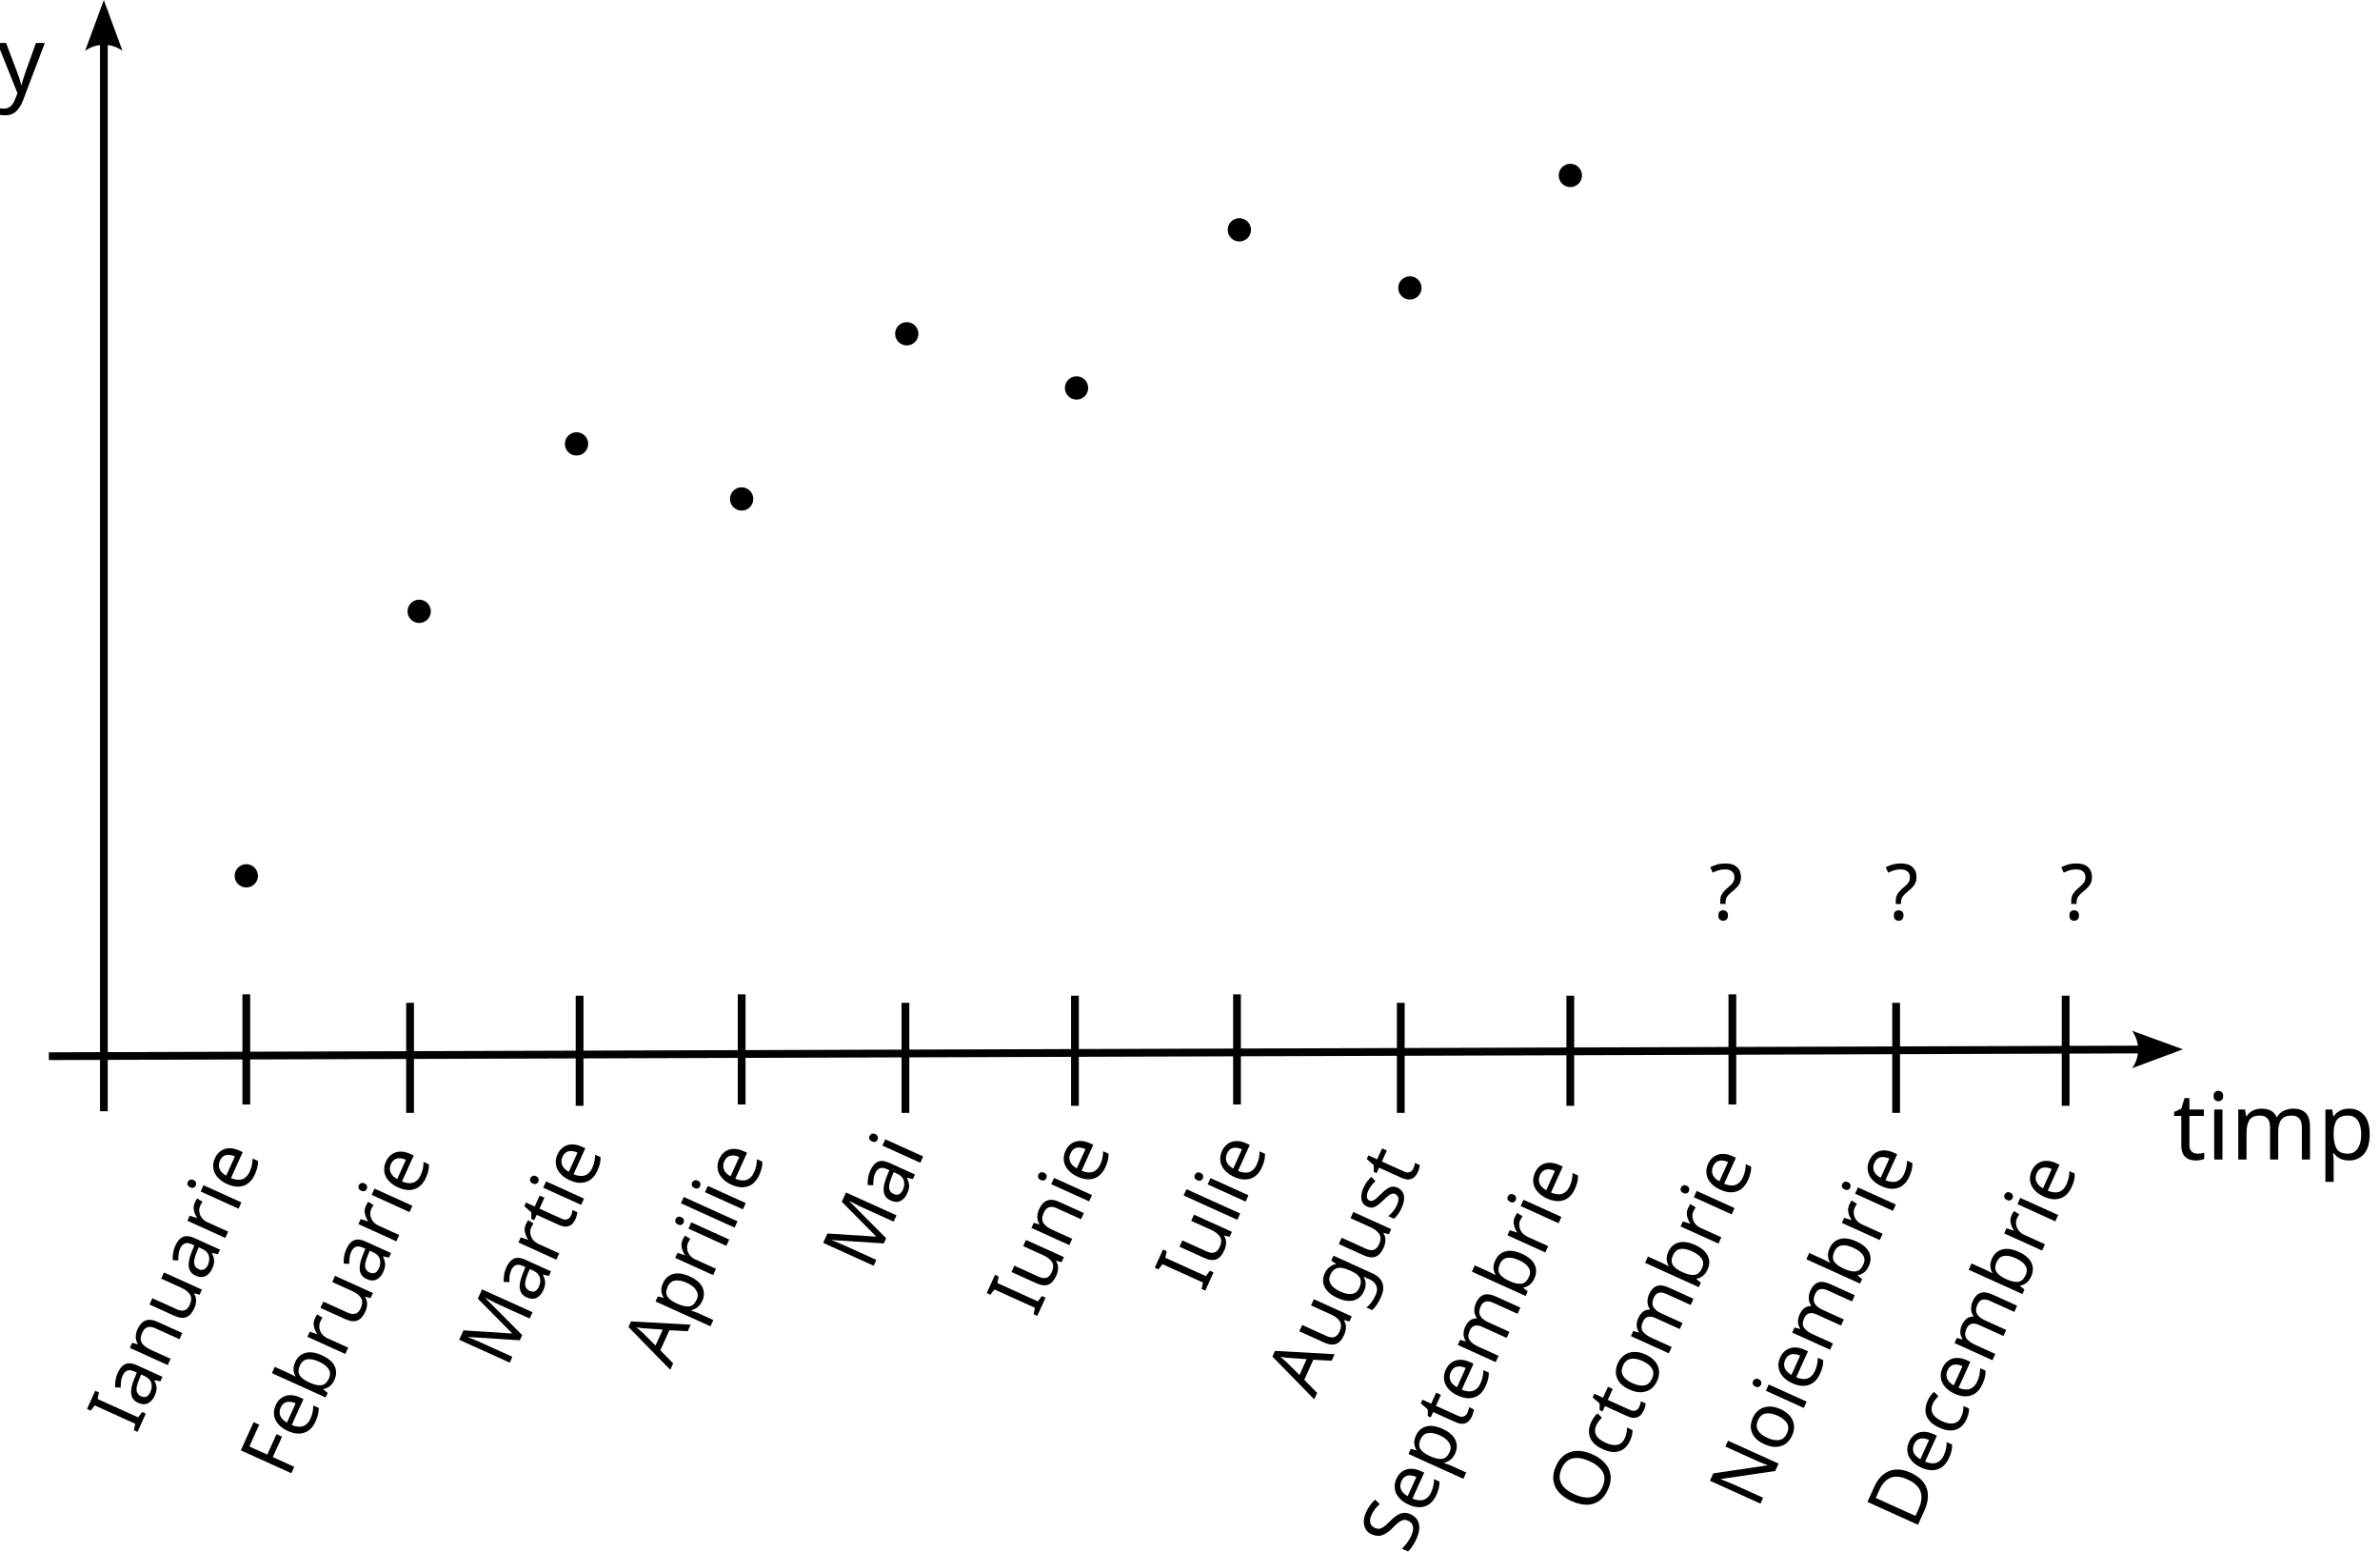
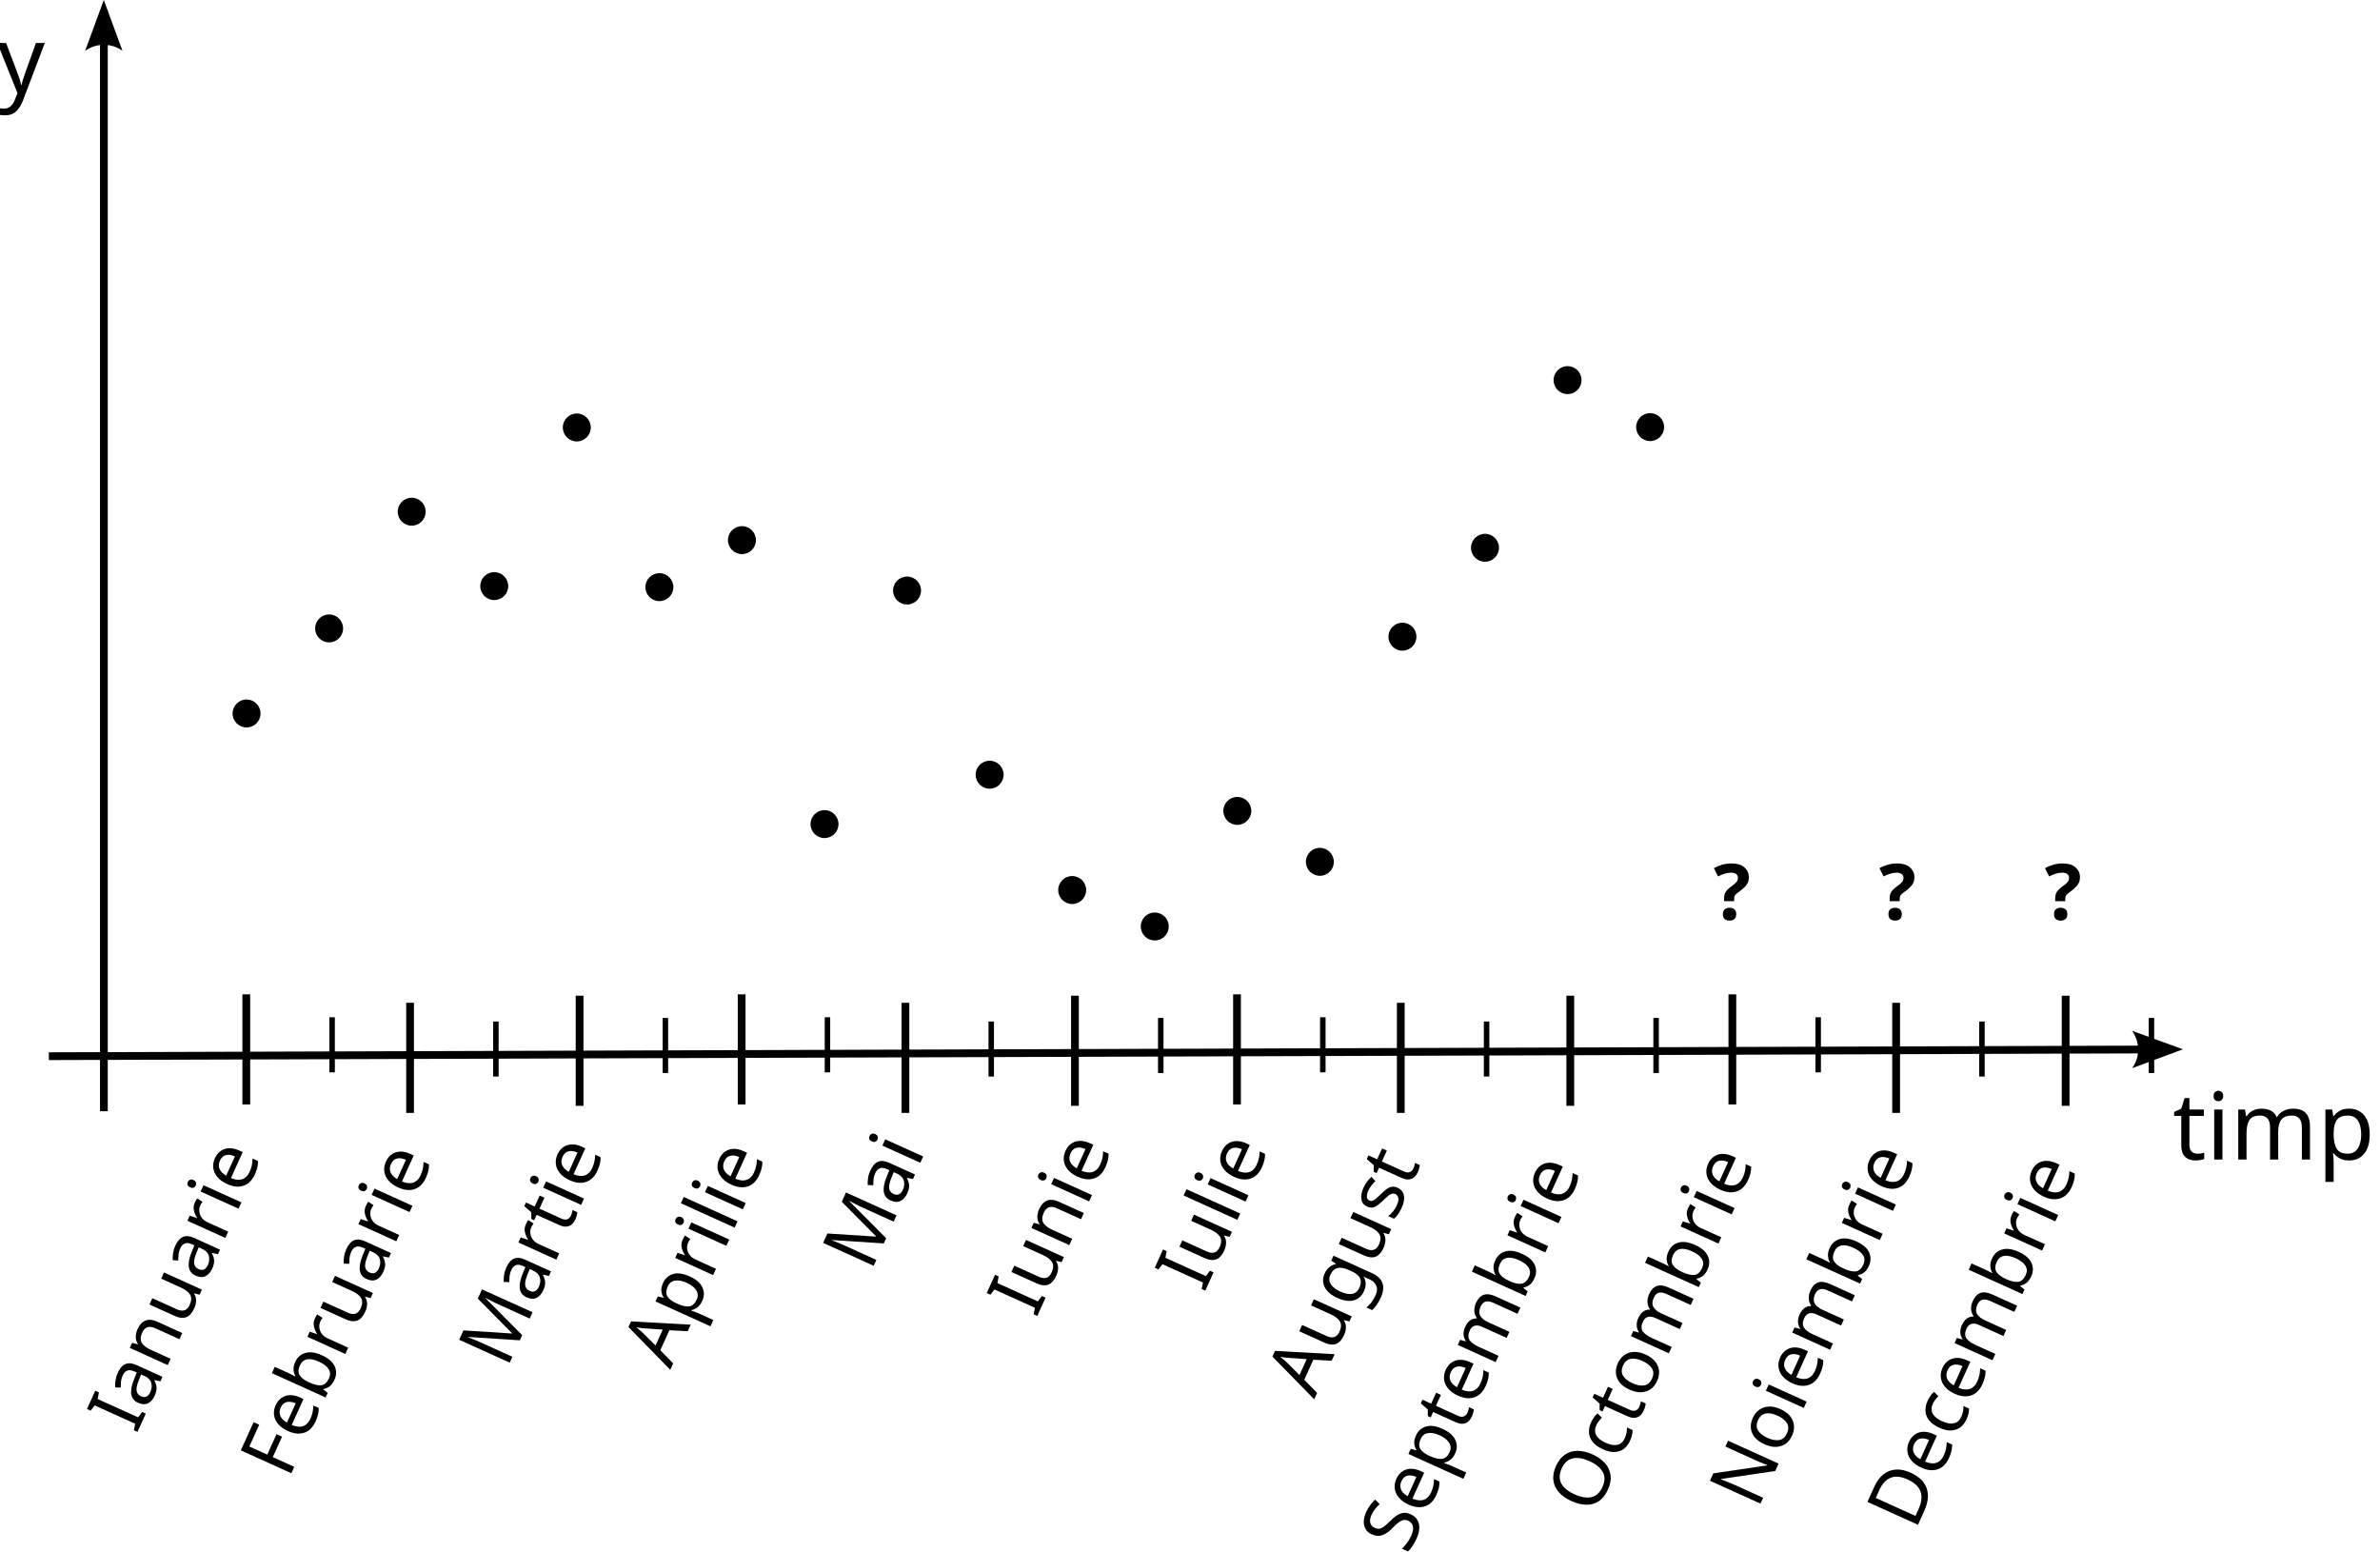
<svg xmlns="http://www.w3.org/2000/svg" width="306.439" height="199.748" id="svg2" version="1.0">
  <defs id="defs4">
    <marker orient="auto" refY="0" refX="0" id="Arrow2Mend" style="overflow:visible">
      <path id="path3798" style="fill-rule:evenodd;stroke-width:0.625;stroke-linejoin:round" d="M 8.719,4.034 -2.207,0.016 8.719,-4.002 c -1.745,2.372 -1.735,5.617 -6e-7,8.035 z" transform="scale(-0.6,-0.6)" />
    </marker>
    <marker orient="auto" refY="0" refX="0" id="Arrow2Mend-2" style="overflow:visible">
      <path id="path3798-2" style="fill-rule:evenodd;stroke-width:0.625;stroke-linejoin:round" d="M 8.719,4.034 -2.207,0.016 8.719,-4.002 c -1.745,2.372 -1.735,5.617 -6e-7,8.035 z" transform="scale(-0.6,-0.6)" />
    </marker>
  </defs>
  <g id="layer1" transform="translate(-280.0989,-754.273)">
    <path style="fill:none;stroke:#000000;stroke-width:0.999;stroke-linecap:butt;stroke-linejoin:miter;stroke-miterlimit:4;stroke-opacity:1;stroke-dasharray:none;marker-end:url(#Arrow2Mend)" d="m 293.474,897.329 0,-141.732" id="path2995" />
    <path style="fill:none;stroke:#000000;stroke-width:0.999;stroke-linecap:butt;stroke-linejoin:miter;stroke-miterlimit:4;stroke-opacity:1;stroke-dasharray:none;marker-end:url(#Arrow2Mend)" d="m 286.387,890.242 273.455,-0.872" id="path2995-3" />
    <text xml:space="preserve" style="font-size:12px;font-style:normal;font-weight:normal;line-height:125%;letter-spacing:0px;word-spacing:0px;fill:#000000;fill-opacity:1;stroke:none;font-family:Sans" x="279.741" y="766.243" id="text7494">
      <tspan id="tspan7496" x="279.741" y="766.243">y</tspan>
    </text>
    <text xml:space="preserve" style="font-size:10px;font-style:normal;font-weight:normal;line-height:125%;letter-spacing:0px;word-spacing:0px;fill:#000000;fill-opacity:1;stroke:none;font-family:Sans" x="-732.633" y="658.417" id="text3480" transform="matrix(0.4124428,-0.9109835,0.9109835,0.4124428,0,0)">
      <tspan id="tspan3482" x="-732.633" y="658.417">Ianuarie</tspan>
    </text>
    <text xml:space="preserve" style="font-size:20px;font-style:normal;font-weight:normal;line-height:125%;letter-spacing:0px;word-spacing:0px;fill:#000000;fill-opacity:1;stroke:none;font-family:Sans" x="-729.877" y="678.655" id="text3484" transform="matrix(0.4124428,-0.9109835,0.9109835,0.4124428,0,0)">
      <tspan id="tspan3486" x="-729.877" y="678.655" style="font-size:10px">Februarie</tspan>
    </text>
    <text xml:space="preserve" style="font-size:10px;font-style:normal;font-weight:normal;line-height:125%;letter-spacing:0px;word-spacing:0px;fill:#000000;fill-opacity:1;stroke:none;font-family:Sans" x="-705.314" y="698.397" id="text3488" transform="matrix(0.4124428,-0.9109835,0.9109835,0.4124428,0,0)">
      <tspan id="tspan3490" x="-705.314" y="698.397">Martie</tspan>
    </text>
    <text xml:space="preserve" style="font-size:10px;font-style:normal;font-weight:normal;line-height:125%;letter-spacing:0px;word-spacing:0px;fill:#000000;fill-opacity:1;stroke:none;font-family:Sans" x="-696.655" y="717.608" id="text3492" transform="matrix(0.4124428,-0.9109835,0.9109835,0.4124428,0,0)">
      <tspan id="tspan3494" x="-696.655" y="717.608">Aprilie</tspan>
    </text>
    <text xml:space="preserve" style="font-size:10px;font-style:normal;font-weight:normal;line-height:125%;letter-spacing:0px;word-spacing:0px;fill:#000000;fill-opacity:1;stroke:none;font-family:Sans" x="-674.62" y="735.943" id="text3496" transform="matrix(0.4124428,-0.9109835,0.9109835,0.4124428,0,0)">
      <tspan id="tspan3498" x="-674.62" y="735.943">Mai</tspan>
    </text>
    <text xml:space="preserve" style="font-size:10px;font-style:normal;font-weight:normal;line-height:125%;letter-spacing:0px;word-spacing:0px;fill:#000000;fill-opacity:1;stroke:none;font-family:Sans" x="-671.253" y="757.796" id="text3500" transform="matrix(0.4124428,-0.9109835,0.9109835,0.4124428,0,0)">
      <tspan id="tspan3502" x="-671.253" y="757.796">Iunie</tspan>
    </text>
    <text xml:space="preserve" style="font-size:10px;font-style:normal;font-weight:normal;line-height:125%;letter-spacing:0px;word-spacing:0px;fill:#000000;fill-opacity:1;stroke:none;font-family:Sans" x="-659.366" y="776.159" id="text3504" transform="matrix(0.4124428,-0.9109835,0.9109835,0.4124428,0,0)">
      <tspan id="tspan3506" x="-659.366" y="776.159">Iulie</tspan>
    </text>
    <text xml:space="preserve" style="font-size:10px;font-style:normal;font-weight:normal;line-height:125%;letter-spacing:0px;word-spacing:0px;fill:#000000;fill-opacity:1;stroke:none;font-family:Sans" x="-665.923" y="794.708" id="text3508" transform="matrix(0.4124428,-0.9109835,0.9109835,0.4124428,0,0)">
      <tspan id="tspan3510" x="-665.923" y="794.708">August</tspan>
    </text>
    <text xml:space="preserve" style="font-size:10px;font-style:normal;font-weight:normal;line-height:125%;letter-spacing:0px;word-spacing:0px;fill:#000000;fill-opacity:1;stroke:none;font-family:Sans" x="-679.295" y="814.018" id="text3512" transform="matrix(0.4124428,-0.9109835,0.9109835,0.4124428,0,0)">
      <tspan id="tspan3514" x="-679.295" y="814.018">Septembrie</tspan>
    </text>
    <text xml:space="preserve" style="font-size:10px;font-style:normal;font-weight:normal;line-height:125%;letter-spacing:0px;word-spacing:0px;fill:#000000;fill-opacity:1;stroke:none;font-family:Sans" x="-664.805" y="833.858" id="text3516" transform="matrix(0.4124428,-0.9109835,0.9109835,0.4124428,0,0)">
      <tspan id="tspan3518" x="-664.805" y="833.858">Octombrie</tspan>
    </text>
    <text xml:space="preserve" style="font-size:10px;font-style:normal;font-weight:normal;line-height:125%;letter-spacing:0px;word-spacing:0px;fill:#000000;fill-opacity:1;stroke:none;font-family:Sans" x="-649.543" y="872.185" id="text3520" transform="matrix(0.4124428,-0.9109835,0.9109835,0.4124428,0,0)">
      <tspan id="tspan3522" x="-649.543" y="872.185">Decembrie</tspan>
    </text>
    <text xml:space="preserve" style="font-size:10px;font-style:normal;font-weight:normal;line-height:125%;letter-spacing:0px;word-spacing:0px;fill:#000000;fill-opacity:1;stroke:none;font-family:Sans" x="-655.426" y="852.589" id="text3516-6" transform="matrix(0.4124428,-0.9109835,0.9109835,0.4124428,0,0)">
      <tspan id="tspan3518-2" x="-655.426" y="852.589">Noiembrie</tspan>
    </text>
    <path style="fill:none;stroke:#000000;stroke-width:1px;stroke-linecap:butt;stroke-linejoin:miter;stroke-opacity:1" d="m 311.811,882.283 0,14.173" id="path3545" />
    <path style="fill:none;stroke:#000000;stroke-width:1px;stroke-linecap:butt;stroke-linejoin:miter;stroke-opacity:1" d="m 332.898,883.37 0,14.173" id="path3545-1" />
    <path style="fill:none;stroke:#000000;stroke-width:1px;stroke-linecap:butt;stroke-linejoin:miter;stroke-opacity:1" d="m 354.724,882.457 0,14.173" id="path3545-1-4" />
    <path style="fill:none;stroke:#000000;stroke-width:1px;stroke-linecap:butt;stroke-linejoin:miter;stroke-opacity:1" d="m 375.591,882.283 0,14.173" id="path3545-0" />
    <path style="fill:none;stroke:#000000;stroke-width:1px;stroke-linecap:butt;stroke-linejoin:miter;stroke-opacity:1" d="m 396.677,883.37 0,14.173" id="path3545-1-3" />
    <path style="fill:none;stroke:#000000;stroke-width:1px;stroke-linecap:butt;stroke-linejoin:miter;stroke-opacity:1" d="m 418.504,882.457 0,14.173" id="path3545-1-4-2" />
    <text xml:space="preserve" style="font-size:12px;font-style:normal;font-weight:normal;line-height:125%;letter-spacing:0px;word-spacing:0px;fill:#000000;fill-opacity:1;stroke:none;font-family:Sans" x="559.843" y="903.543" id="text7490-2">
      <tspan id="tspan7492-3" x="559.843" y="903.543">timp</tspan>
    </text>
    <path style="fill:none;stroke:#000000;stroke-width:1px;stroke-linecap:butt;stroke-linejoin:miter;stroke-opacity:1" d="m 439.37,882.283 0,14.173" id="path3545-5" />
    <path style="fill:none;stroke:#000000;stroke-width:1px;stroke-linecap:butt;stroke-linejoin:miter;stroke-opacity:1" d="m 460.457,883.37 0,14.173" id="path3545-1-0" />
    <path style="fill:none;stroke:#000000;stroke-width:1px;stroke-linecap:butt;stroke-linejoin:miter;stroke-opacity:1" d="m 482.283,882.457 0,14.173" id="path3545-1-4-0" />
    <path style="fill:none;stroke:#000000;stroke-width:1px;stroke-linecap:butt;stroke-linejoin:miter;stroke-opacity:1" d="m 503.15,882.283 0,14.173" id="path3545-0-4" />
    <path style="fill:none;stroke:#000000;stroke-width:1px;stroke-linecap:butt;stroke-linejoin:miter;stroke-opacity:1" d="m 524.236,883.37 0,14.173" id="path3545-1-3-1" />
    <path style="fill:none;stroke:#000000;stroke-width:1px;stroke-linecap:butt;stroke-linejoin:miter;stroke-opacity:1" d="m 546.063,882.457 0,14.173" id="path3545-1-4-2-4" />
-     <path id="path3646" style="fill:#000000;stroke:none" d="m 313.311,861.024 c 0,0.828 -0.672,1.5 -1.5,1.5 -0.828,0 -1.5,-0.672 -1.5,-1.5 0,-0.828 0.672,-1.5 1.5,-1.5 0.828,0 1.5,0.672 1.5,1.5 z" transform="translate(0,6)" />
-     <path id="path3648" style="fill:#000000;stroke:none" d="m 334.571,839.764 c 0,0.828 -0.672,1.5 -1.5,1.5 -0.828,0 -1.5,-0.672 -1.5,-1.5 0,-0.828 0.672,-1.5 1.5,-1.5 0.828,0 1.5,0.672 1.5,1.5 z" transform="translate(0.9987384,-6.791421)" />
-     <path id="path3650" style="fill:#000000;stroke:none" d="m 355.831,811.417 c 0,0.828 -0.672,1.5 -1.5,1.5 -0.828,0 -1.5,-0.672 -1.5,-1.5 0,-0.828 0.672,-1.5 1.5,-1.5 0.828,0 1.5,0.672 1.5,1.5 z" />
-     <path id="path3652" style="fill:#000000;stroke:none" d="m 377.091,818.504 c 0,0.828 -0.672,1.5 -1.5,1.5 -0.828,0 -1.5,-0.672 -1.5,-1.5 0,-0.828 0.672,-1.5 1.5,-1.5 0.828,0 1.5,0.672 1.5,1.5 z" />
-     <path id="path3654" style="fill:#000000;stroke:none" d="m 398.35,797.244 c 0,0.828 -0.672,1.5 -1.5,1.5 -0.828,0 -1.5,-0.672 -1.5,-1.5 0,-0.828 0.672,-1.5 1.5,-1.5 0.828,0 1.5,0.672 1.5,1.5 z" />
-     <path id="path3656" style="fill:#000000;stroke:none" d="m 419.61,825.591 c 0,0.828 -0.672,1.5 -1.5,1.5 -0.828,0 -1.5,-0.672 -1.5,-1.5 0,-0.828 0.672,-1.5 1.5,-1.5 0.828,0 1.5,0.672 1.5,1.5 z" transform="translate(0.599243,-21.373)" />
-     <path id="path3658" style="fill:#000000;stroke:none" d="m 433.783,797.244 c 0,0.828 -0.672,1.5 -1.5,1.5 -0.828,0 -1.5,-0.672 -1.5,-1.5 0,-0.828 0.672,-1.5 1.5,-1.5 0.828,0 1.5,0.672 1.5,1.5 z" transform="translate(7.390664,-13.38309)" />
-     <path id="path3660" style="fill:#000000;stroke:none" d="m 462.13,818.504 c 0,0.828 -0.672,1.5 -1.5,1.5 -0.828,0 -1.5,-0.672 -1.5,-1.5 0,-0.828 0.672,-1.5 1.5,-1.5 0.828,0 1.5,0.672 1.5,1.5 z" transform="translate(0.9987384,-27.16568)" />
-     <path id="path3662" style="fill:#000000;stroke:none" d="m 483.39,811.417 c 0,0.828 -0.672,1.5 -1.5,1.5 -0.828,0 -1.5,-0.672 -1.5,-1.5 0,-0.828 0.672,-1.5 1.5,-1.5 0.828,0 1.5,0.672 1.5,1.5 z" transform="translate(0.3994954,-34.55635)" />
-     <text xml:space="preserve" style="font-size:10px;font-style:normal;font-weight:normal;line-height:125%;letter-spacing:0px;word-spacing:0px;fill:#000000;fill-opacity:1;stroke:none;font-family:Sans" x="500.178" y="872.665" id="text4502">
-       <tspan id="tspan4504" x="500.178" y="872.665">?</tspan>
+     <path id="path3646" style="fill:#000000;stroke:none" d="m 313.311,861.024 a 1.5,1.5 0 1 1 -3,0 1.5,1.5 0 1 1 3,0 z" transform="matrix(1.2,0,0,1.2,-62.32818,-187.1072)" />
+     <path id="path3648" style="fill:#000000;stroke:none" d="m 334.571,839.764 a 1.5,1.5 0 1 1 -3,0 1.5,1.5 0 1 1 3,0 z" transform="matrix(1.2,0,0,1.2,-77.20956,-172.5459)" />
+     <path id="path3650" style="fill:#000000;stroke:none" d="m 355.831,811.417 a 1.5,1.5 0 1 1 -3,0 1.5,1.5 0 1 1 3,0 z" transform="matrix(1.2,0,0,1.2,-70.83011,-164.3962)" />
+     <path id="path3652" style="fill:#000000;stroke:none" d="m 377.091,818.504 a 1.5,1.5 0 1 1 -3,0 1.5,1.5 0 1 1 3,0 z" transform="matrix(1.2,0,0,1.2,-75.0811,-158.3962)" />
+     <path id="path3654" style="fill:#000000;stroke:none" d="m 398.35,797.244 a 1.5,1.5 0 1 1 -3,0 1.5,1.5 0 1 1 3,0 z" transform="matrix(1.2,0,0,1.2,-79.33209,-126.3962)" />
+     <path id="path3656" style="fill:#000000;stroke:none" d="m 419.61,825.591 a 1.5,1.5 0 1 1 -3,0 1.5,1.5 0 1 1 3,0 z" transform="matrix(1.2,0,0,1.2,-62.32223,-132.0438)" />
+     <path id="path3658" style="fill:#000000;stroke:none" d="m 433.783,797.244 a 1.5,1.5 0 1 1 -3,0 1.5,1.5 0 1 1 3,0 z" transform="matrix(1.2,0,0,1.2,-58.06925,-120.4559)" />
+     <path id="path3660" style="fill:#000000;stroke:none" d="m 462.13,818.504 a 1.5,1.5 0 1 1 -3,0 1.5,1.5 0 1 1 3,0 z" transform="matrix(1.2,0,0,1.2,-70.82418,-178.995)" />
+     <path id="path3662" style="fill:#000000;stroke:none" d="m 483.39,811.417 a 1.5,1.5 0 1 1 -3,0 1.5,1.5 0 1 1 3,0 z" transform="matrix(1.2,0,0,1.2,-170.7489,-119.6943)" />
+     <text xml:space="preserve" style="font-size:10px;font-style:normal;font-weight:bold;line-height:125%;letter-spacing:0px;word-spacing:0px;fill:#000000;fill-opacity:1;stroke:none;font-family:Sans;-inkscape-font-specification:Sans Bold" x="500.743" y="872.665" id="text4502">
+       <tspan id="tspan4504" x="500.743" y="872.665">?</tspan>
    </text>
-     <text xml:space="preserve" style="font-size:10px;font-style:normal;font-weight:normal;line-height:125%;letter-spacing:0px;word-spacing:0px;fill:#000000;fill-opacity:1;stroke:none;font-family:Sans" x="522.777" y="872.665" id="text4506">
-       <tspan id="tspan4508" x="522.777" y="872.665">?</tspan>
+     <text xml:space="preserve" style="font-size:10px;font-style:normal;font-weight:bold;line-height:125%;letter-spacing:0px;word-spacing:0px;fill:#000000;fill-opacity:1;stroke:none;font-family:Sans;-inkscape-font-specification:Sans Bold" x="522.059" y="872.665" id="text4506">
+       <tspan id="tspan4508" x="522.059" y="872.665">?</tspan>
    </text>
-     <text xml:space="preserve" style="font-size:10px;font-style:normal;font-weight:normal;line-height:125%;letter-spacing:0px;word-spacing:0px;fill:#000000;fill-opacity:1;stroke:none;font-family:Sans" x="545.376" y="872.665" id="text4510">
-       <tspan id="tspan4512" x="545.376" y="872.665">?</tspan>
+     <text xml:space="preserve" style="font-size:10px;font-style:normal;font-weight:bold;line-height:125%;letter-spacing:0px;word-spacing:0px;fill:#000000;fill-opacity:1;stroke:none;font-family:Sans;-inkscape-font-specification:Sans Bold" x="543.376" y="872.665" id="text4510">
+       <tspan id="tspan4512" x="543.376" y="872.665">?</tspan>
    </text>
+     <path style="fill:none;stroke:#000000;stroke-width:0.707px;stroke-linecap:butt;stroke-linejoin:miter;stroke-opacity:1" d="m 322.86,885.234 0,7.087" id="path3545-6" />
+     <path style="fill:none;stroke:#000000;stroke-width:0.707px;stroke-linecap:butt;stroke-linejoin:miter;stroke-opacity:1" d="m 343.947,885.777 0,7.087" id="path3545-1-48" />
+     <path style="fill:none;stroke:#000000;stroke-width:0.707px;stroke-linecap:butt;stroke-linejoin:miter;stroke-opacity:1" d="m 365.773,885.321 0,7.087" id="path3545-1-4-8" />
+     <path style="fill:none;stroke:#000000;stroke-width:0.707px;stroke-linecap:butt;stroke-linejoin:miter;stroke-opacity:1" d="m 386.639,885.234 0,7.087" id="path3545-0-8" />
+     <path style="fill:none;stroke:#000000;stroke-width:0.707px;stroke-linecap:butt;stroke-linejoin:miter;stroke-opacity:1" d="m 407.726,885.777 0,7.087" id="path3545-1-3-5" />
+     <path style="fill:none;stroke:#000000;stroke-width:0.707px;stroke-linecap:butt;stroke-linejoin:miter;stroke-opacity:1" d="m 429.553,885.321 0,7.087" id="path3545-1-4-2-42" />
+     <path style="fill:none;stroke:#000000;stroke-width:0.707px;stroke-linecap:butt;stroke-linejoin:miter;stroke-opacity:1" d="m 450.419,885.234 0,7.087" id="path3545-5-8" />
+     <path style="fill:none;stroke:#000000;stroke-width:0.707px;stroke-linecap:butt;stroke-linejoin:miter;stroke-opacity:1" d="m 471.506,885.777 0,7.087" id="path3545-1-0-9" />
+     <path style="fill:none;stroke:#000000;stroke-width:0.707px;stroke-linecap:butt;stroke-linejoin:miter;stroke-opacity:1" d="m 493.332,885.321 0,7.087" id="path3545-1-4-0-4" />
+     <path style="fill:none;stroke:#000000;stroke-width:0.707px;stroke-linecap:butt;stroke-linejoin:miter;stroke-opacity:1" d="m 514.199,885.234 0,7.087" id="path3545-0-4-5" />
+     <path style="fill:none;stroke:#000000;stroke-width:0.707px;stroke-linecap:butt;stroke-linejoin:miter;stroke-opacity:1" d="m 535.285,885.777 0,7.087" id="path3545-1-3-1-8" />
+     <path style="fill:none;stroke:#000000;stroke-width:0.707px;stroke-linecap:butt;stroke-linejoin:miter;stroke-opacity:1" d="m 557.112,885.321 0,7.087" id="path3545-1-4-2-4-5" />
+     <path id="path3646-7" style="fill:#000000;stroke:none" d="m 313.311,861.024 a 1.5,1.5 0 1 1 -3,0 1.5,1.5 0 1 1 3,0 z" transform="matrix(1.2,0,0,1.2,-41.06735,-213.0819)" />
+     <path id="path3648-9" style="fill:#000000;stroke:none" d="m 334.571,839.764 a 1.5,1.5 0 1 1 -3,0 1.5,1.5 0 1 1 3,0 z" transform="matrix(1.2,0,0,1.2,-55.94873,-177.9909)" />
+     <path transform="matrix(1.2,0,0,1.2,-60.19969,-143.8412)" id="path3650-8" style="fill:#000000;stroke:none" d="m 355.831,811.417 a 1.5,1.5 0 1 1 -3,0 1.5,1.5 0 1 1 3,0 z" />
+     <path transform="matrix(1.2,0,0,1.2,-64.45068,-121.8412)" id="path3652-9" style="fill:#000000;stroke:none" d="m 377.091,818.504 a 1.5,1.5 0 1 1 -3,0 1.5,1.5 0 1 1 3,0 z" />
+     <path transform="matrix(1.2,0,0,1.2,-58.07127,-87.84122)" id="path3654-9" style="fill:#000000;stroke:none" d="m 398.35,797.244 a 1.5,1.5 0 1 1 -3,0 1.5,1.5 0 1 1 3,0 z" />
+     <path id="path3656-6" style="fill:#000000;stroke:none" d="m 419.61,825.591 a 1.5,1.5 0 1 1 -3,0 1.5,1.5 0 1 1 3,0 z" transform="matrix(1.2,0,0,1.2,-51.69181,-125.4888)" />
+     <path id="path3658-5" style="fill:#000000;stroke:none" d="m 433.783,797.244 a 1.5,1.5 0 1 1 -3,0 1.5,1.5 0 1 1 3,0 z" transform="matrix(1.2,0,0,1.2,-47.43884,-131.9009)" />
+     <path id="path3660-0" style="fill:#000000;stroke:none" d="m 462.13,818.504 a 1.5,1.5 0 1 1 -3,0 1.5,1.5 0 1 1 3,0 z" transform="matrix(1.2,0,0,1.2,-60.19376,-172.9471)" />
+     <path id="path3662-9" style="fill:#000000;stroke:none" d="m 483.39,811.417 a 1.5,1.5 0 1 1 -3,0 1.5,1.5 0 1 1 3,0 z" transform="matrix(1.2,0,0,1.2,-149.4881,-100.1563)" />
  </g>
</svg>
